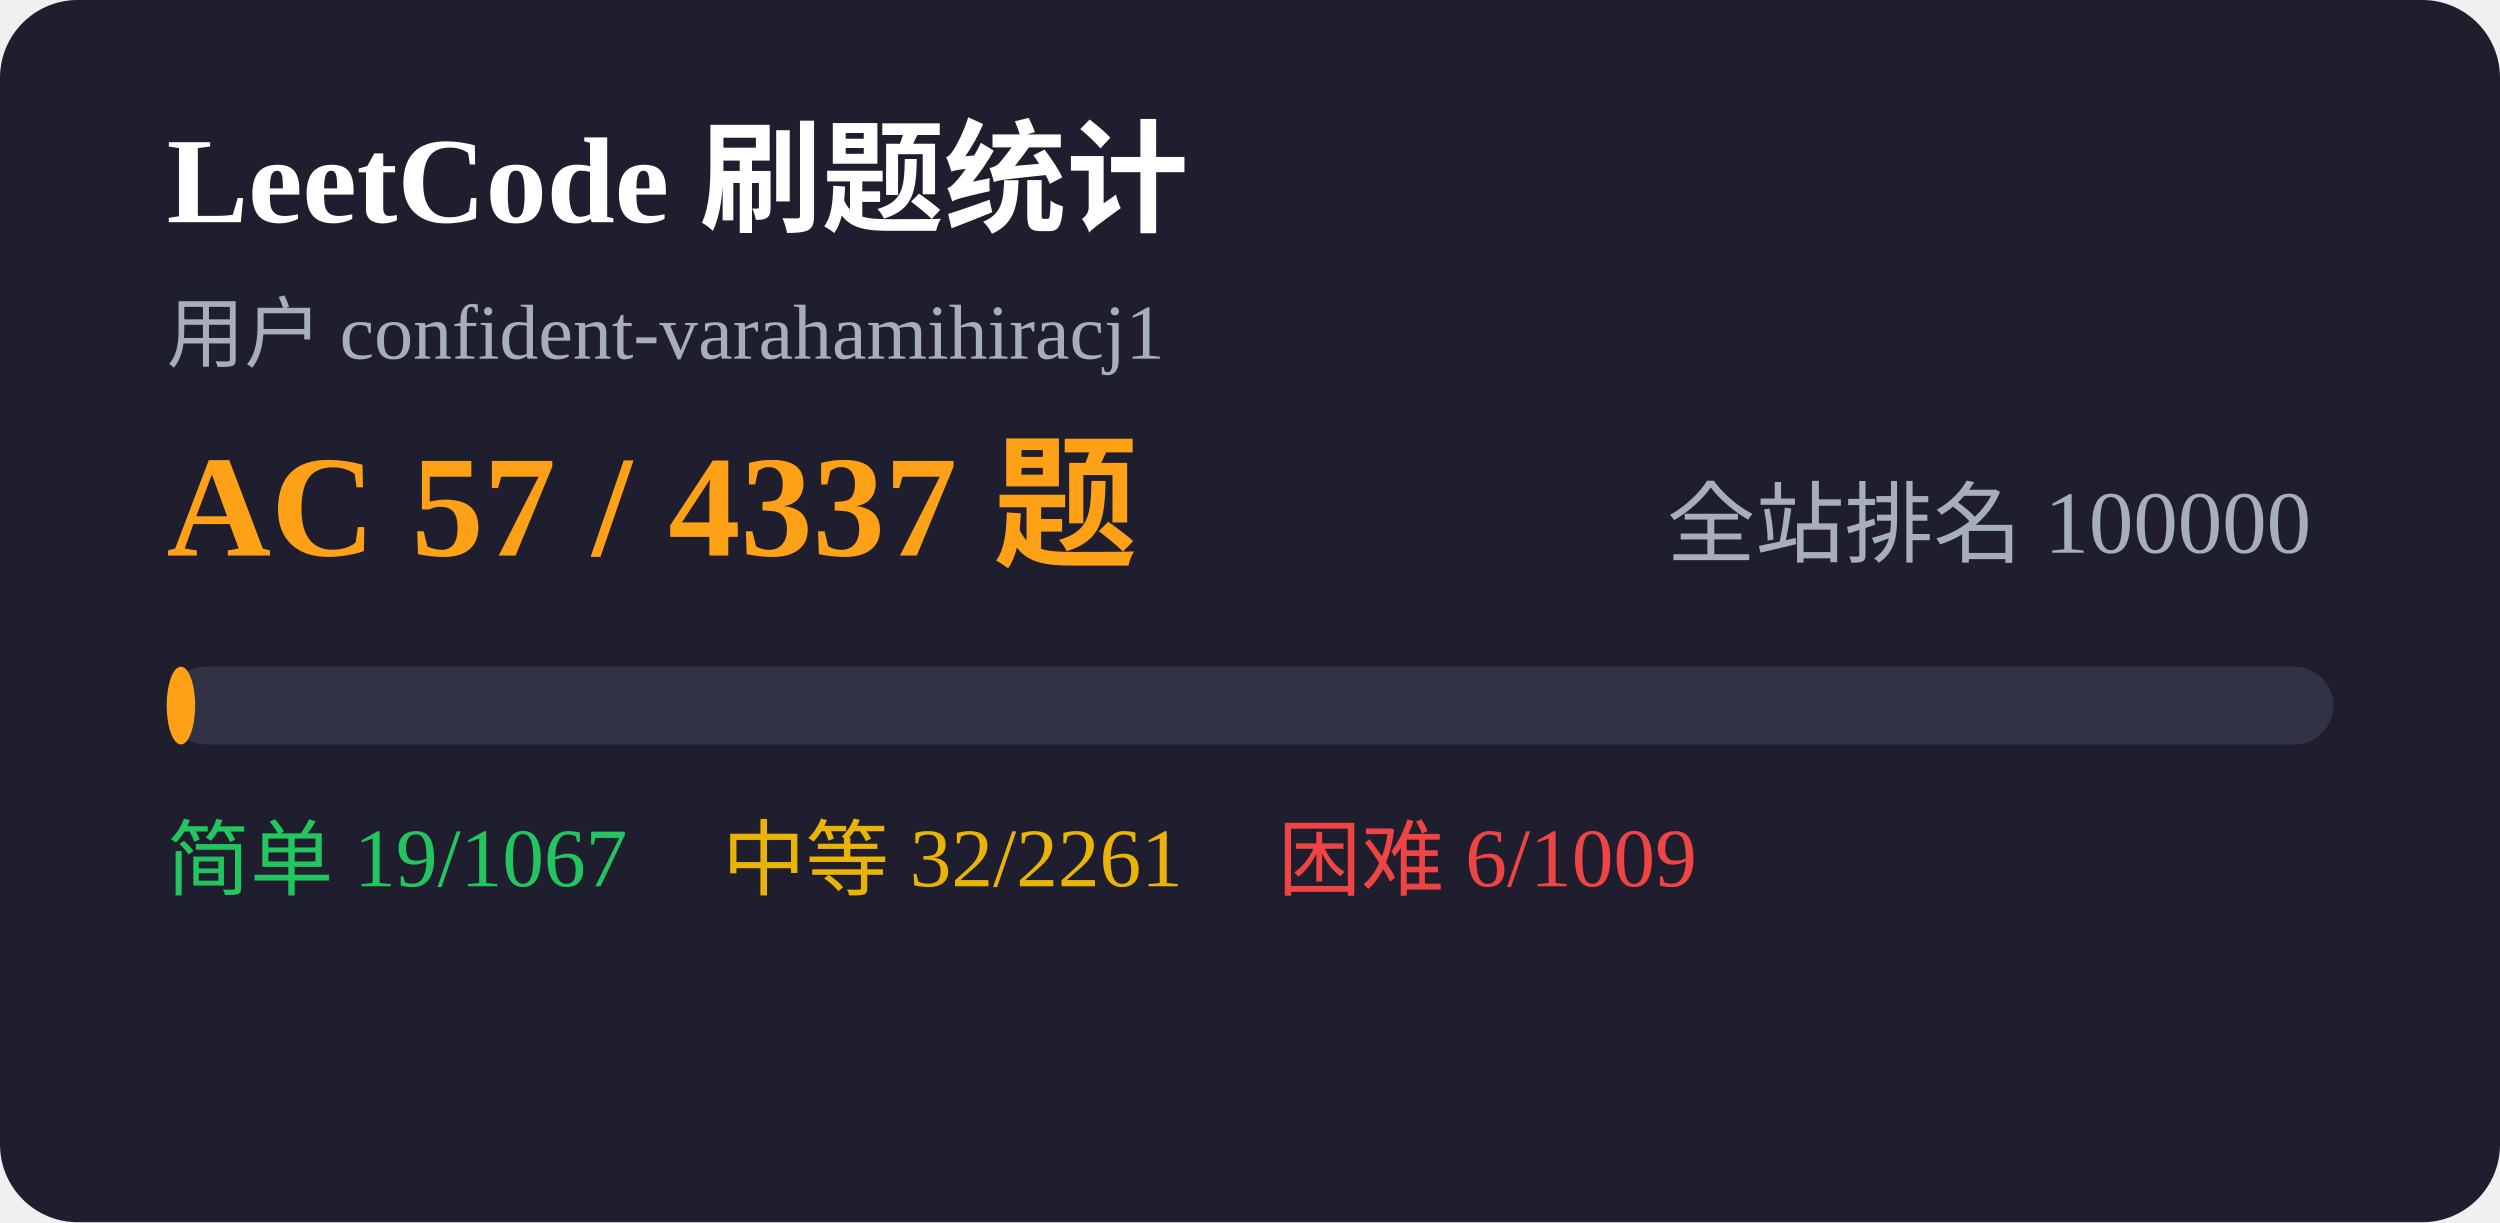
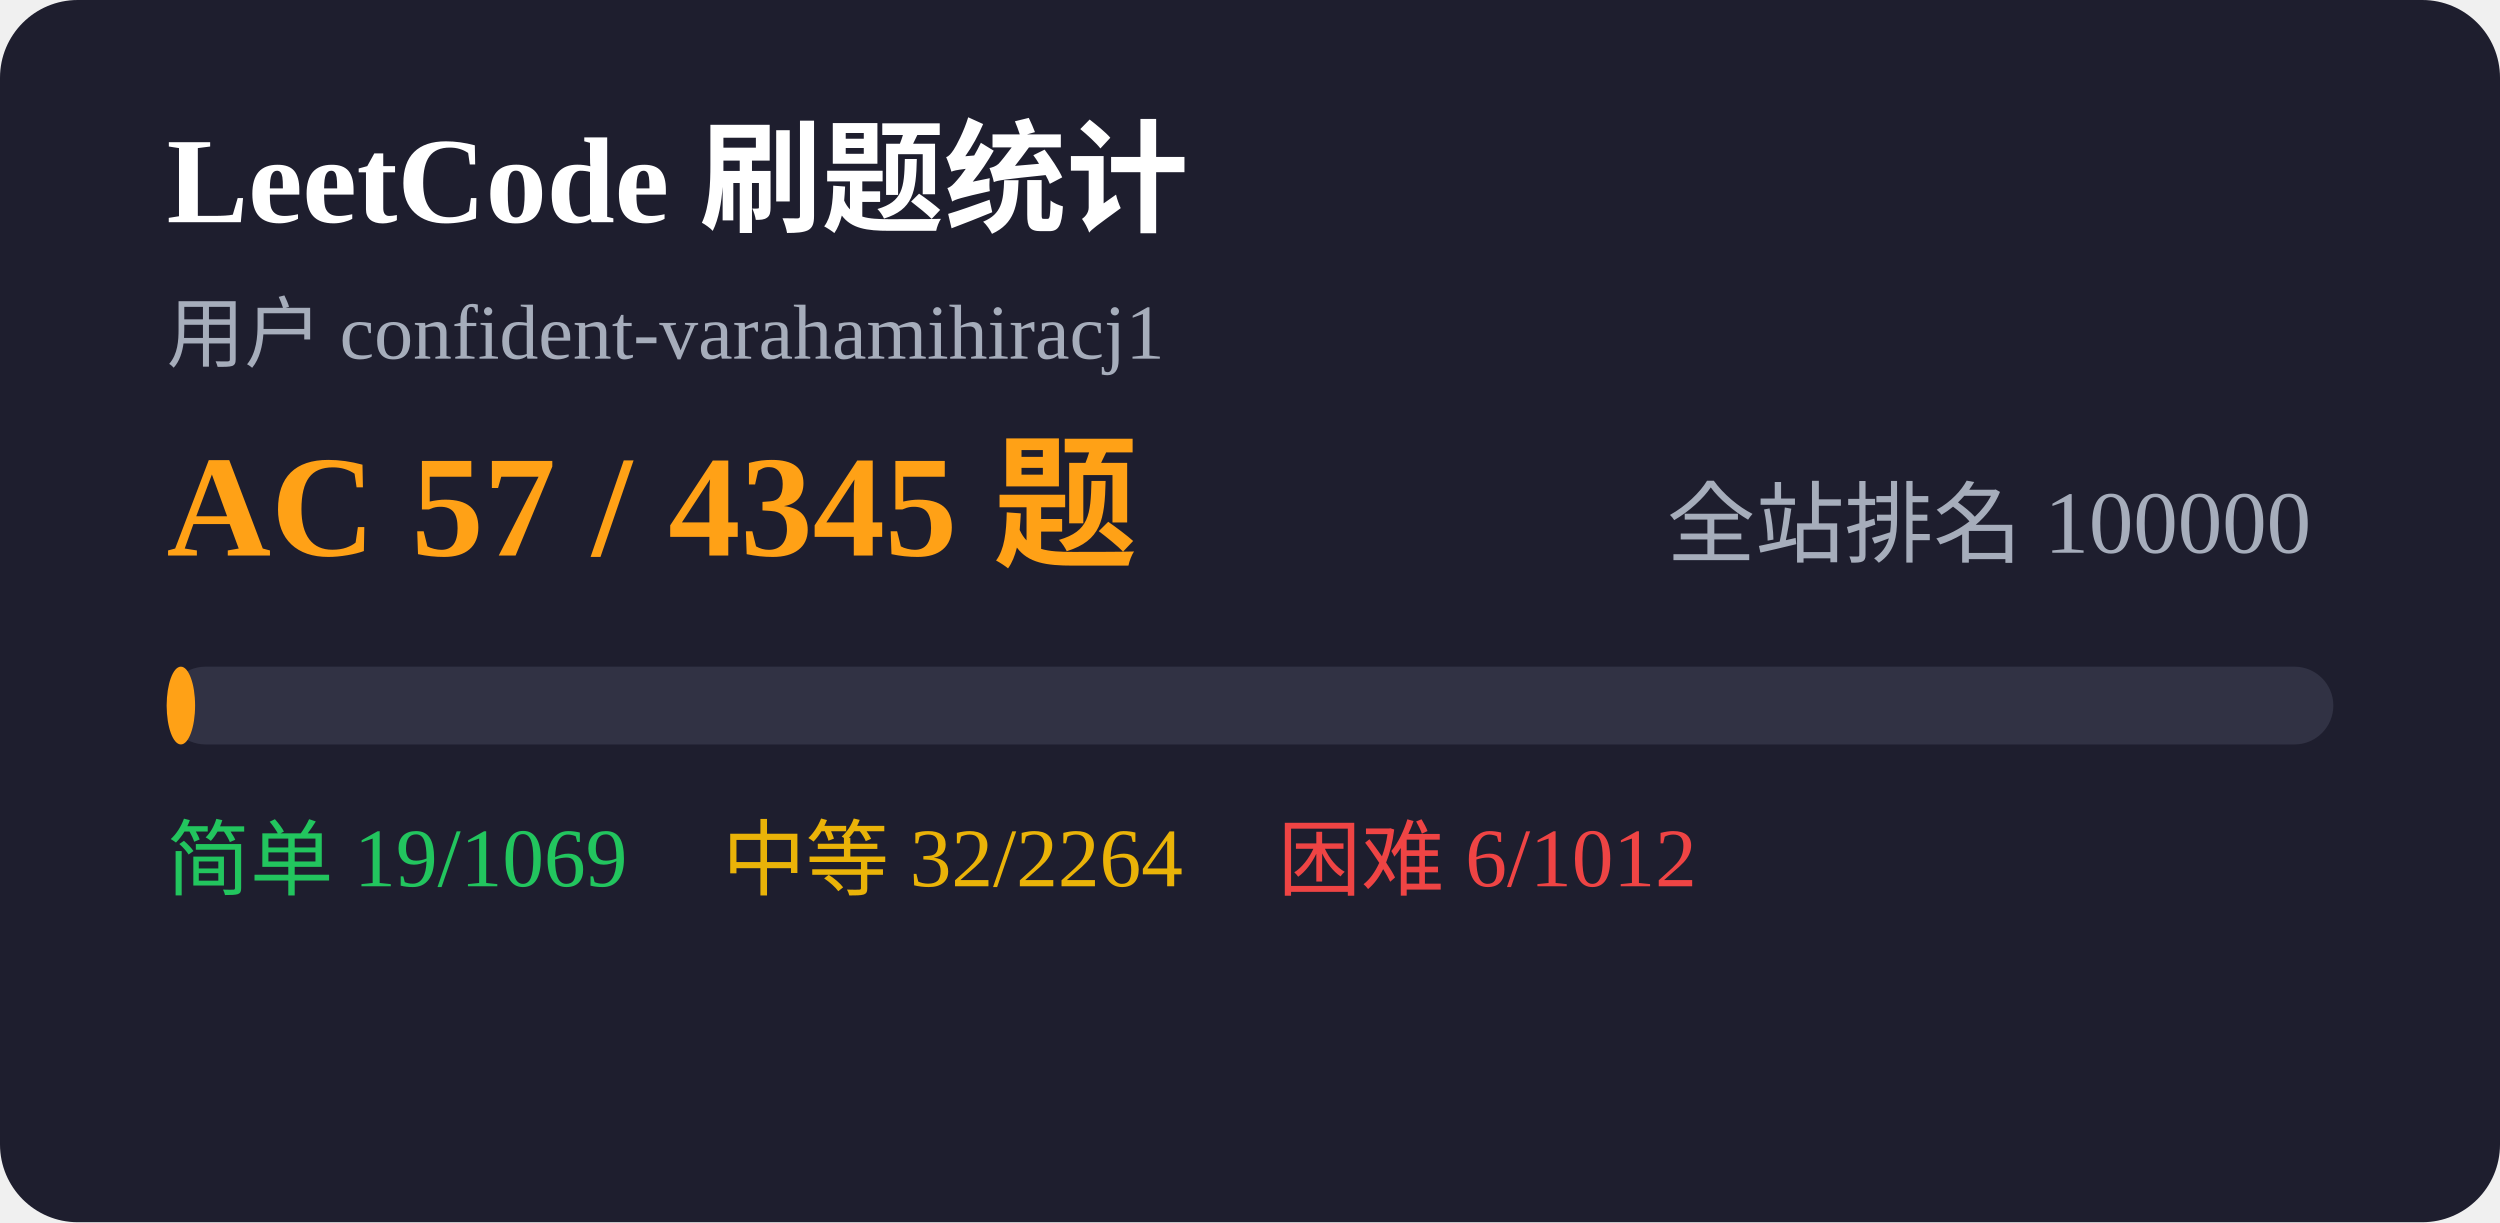
<svg xmlns="http://www.w3.org/2000/svg" width="450" height="220">
  <rect width="450" height="220" fill="#1E1E2E" rx="14" ry="14" />
  <text x="30" y="40" font-size="22" font-weight="bold" fill="#FFFFFF">LeetCode 刷题统计</text>
  <text x="30" y="65" font-size="14" fill="#A6ADBB">用户 confident-varahamihiracj1</text>
  <text x="30" y="100" font-size="26" font-weight="bold" fill="#FFA116">
-     AC 57 / 4337 题
+     AC 57 / 4345 题
  </text>
  <text x="300" y="100" font-size="16" fill="#A6ADBB">
    全站排名 100000
  </text>
  <rect x="30" y="120" width="390" height="14" fill="#313244" rx="7" />
-   <rect x="30" y="120" width="5.126" height="14" fill="#FFA116" rx="7" />
-   <text x="30" y="160" font-size="15" fill="#22C55E">简单 19/1067</text>
-   <text x="130" y="160" font-size="15" fill="#EAB308">中等 32/2261</text>
-   <text x="230" y="160" font-size="15" fill="#EF4444">困难 6/1009</text>
+   <rect x="30" y="120" width="5.116" height="14" fill="#FFA116" rx="7" />
+   <text x="30" y="160" font-size="15" fill="#22C55E">简单 19/1069</text>
+   <text x="130" y="160" font-size="15" fill="#EAB308">中等 32/2264</text>
+   <text x="230" y="160" font-size="15" fill="#EF4444">困难 6/1012</text>
</svg>
